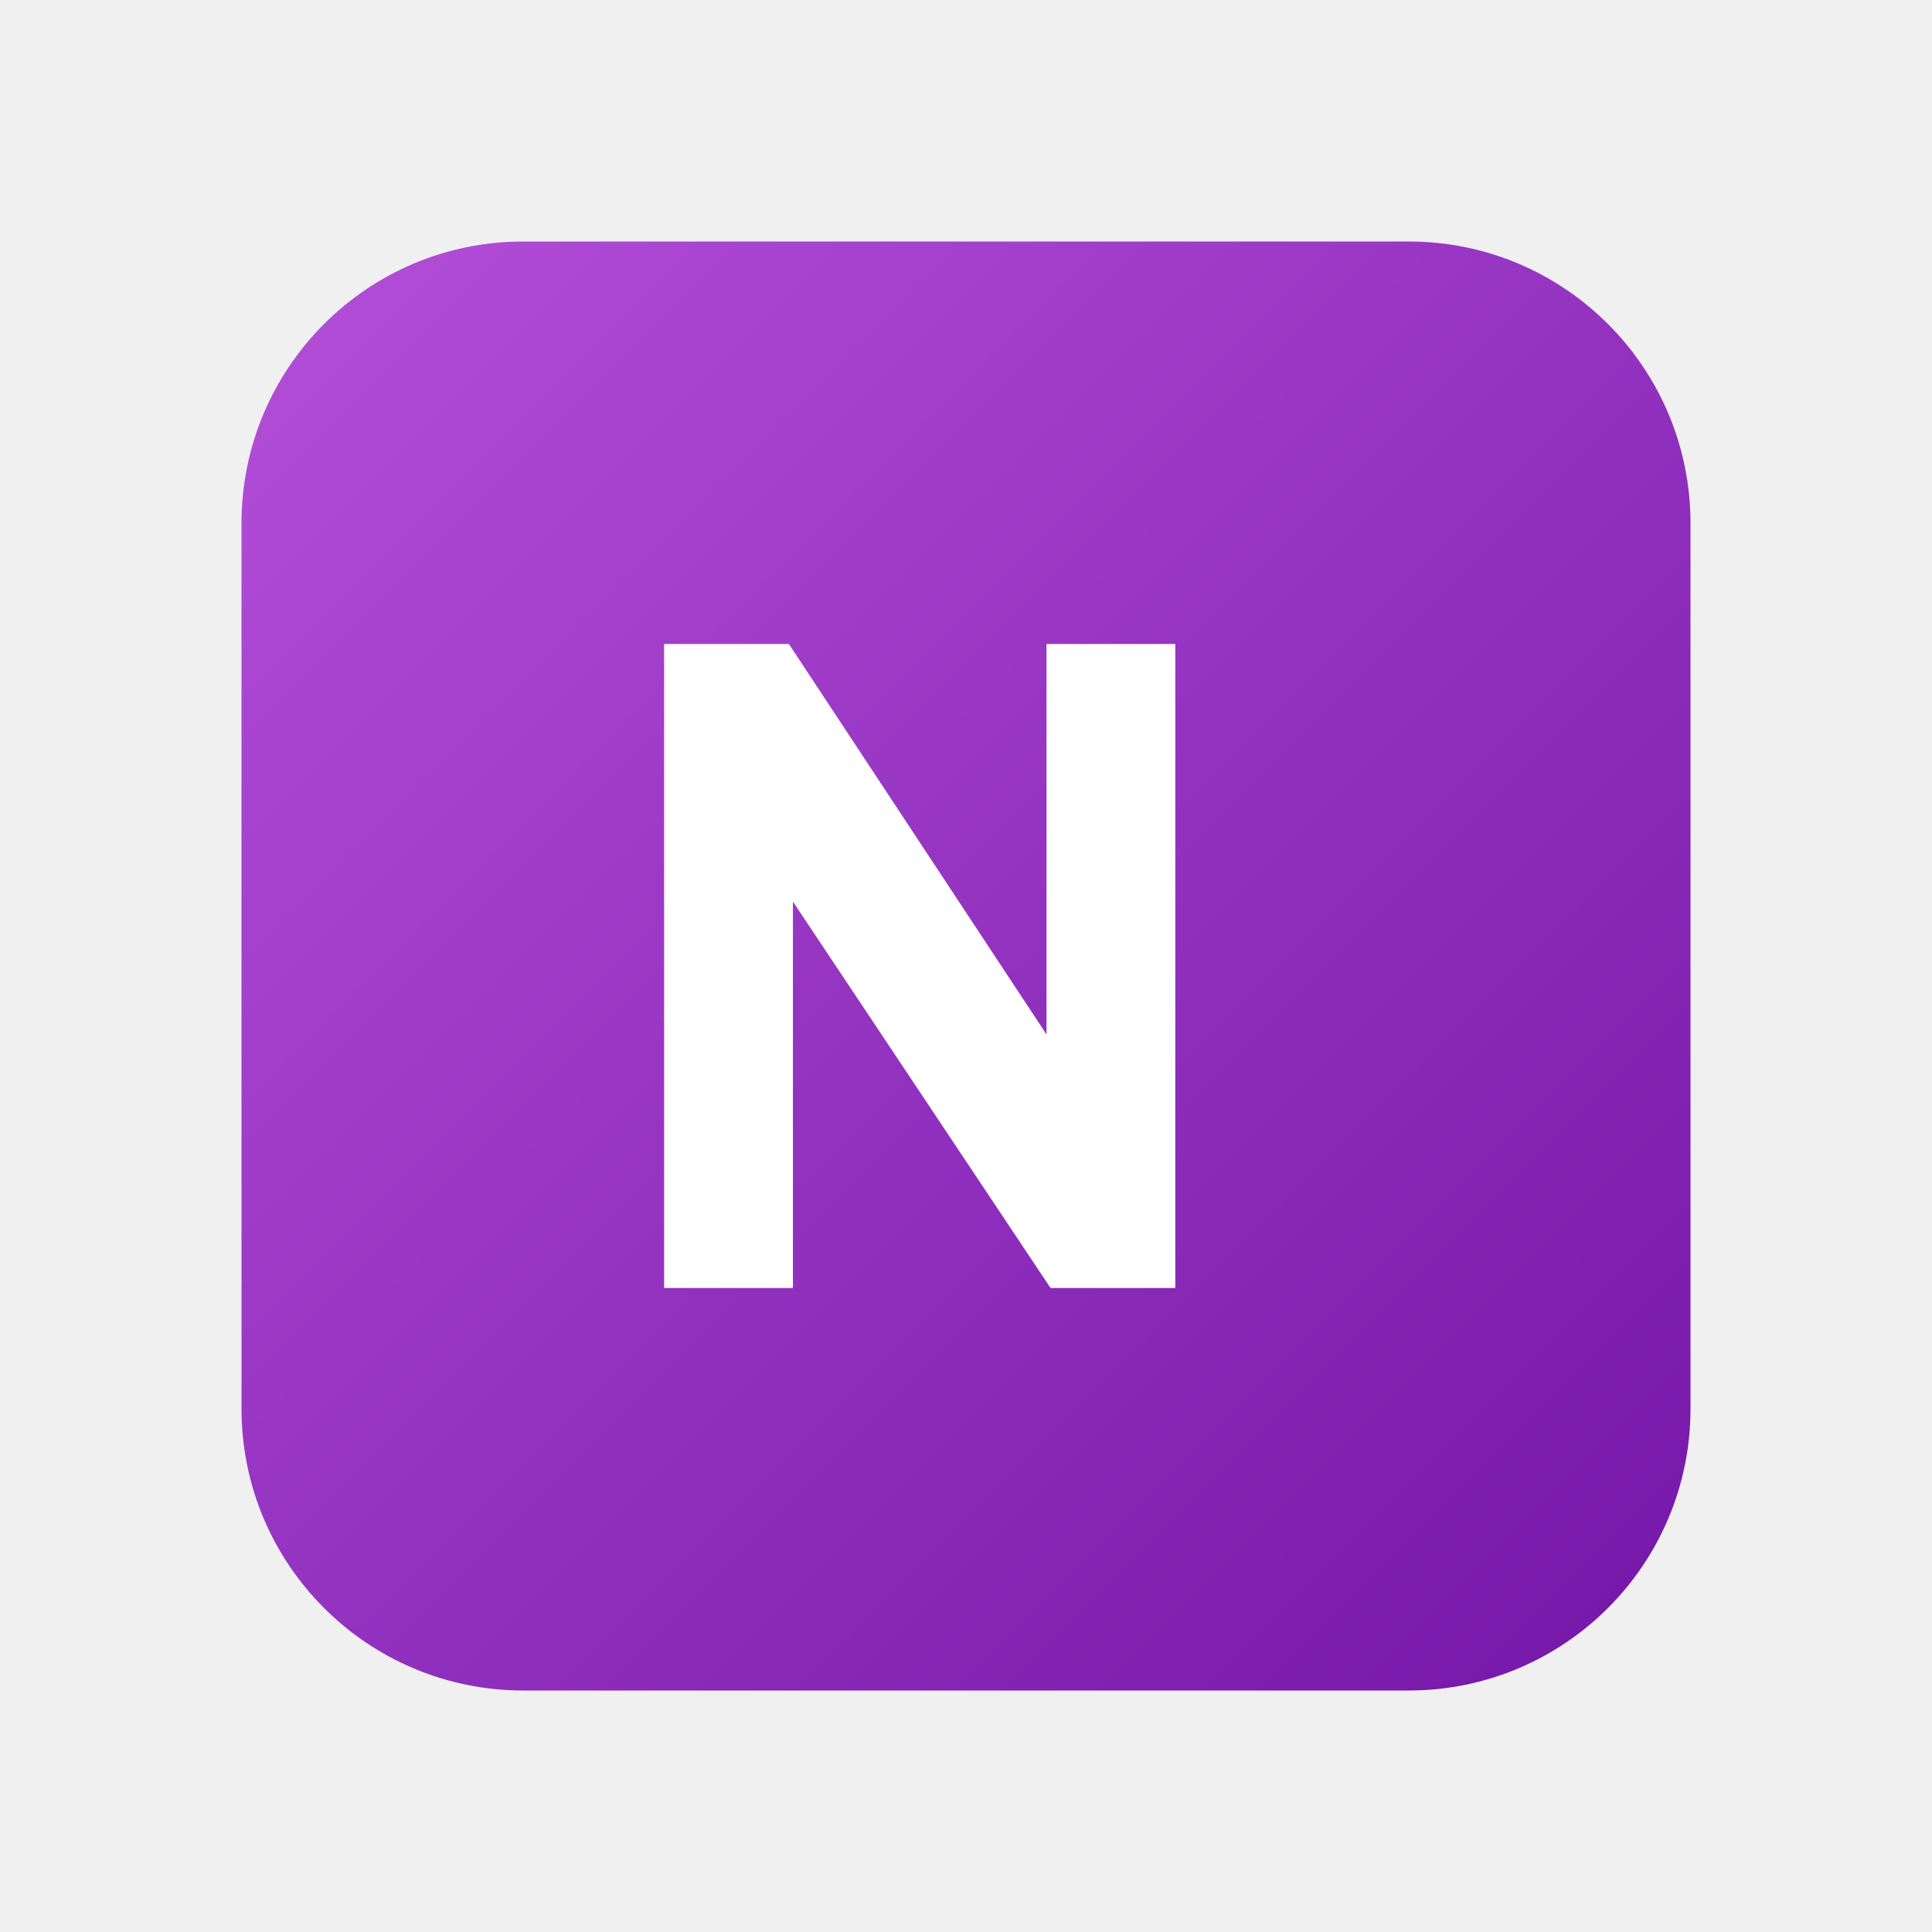
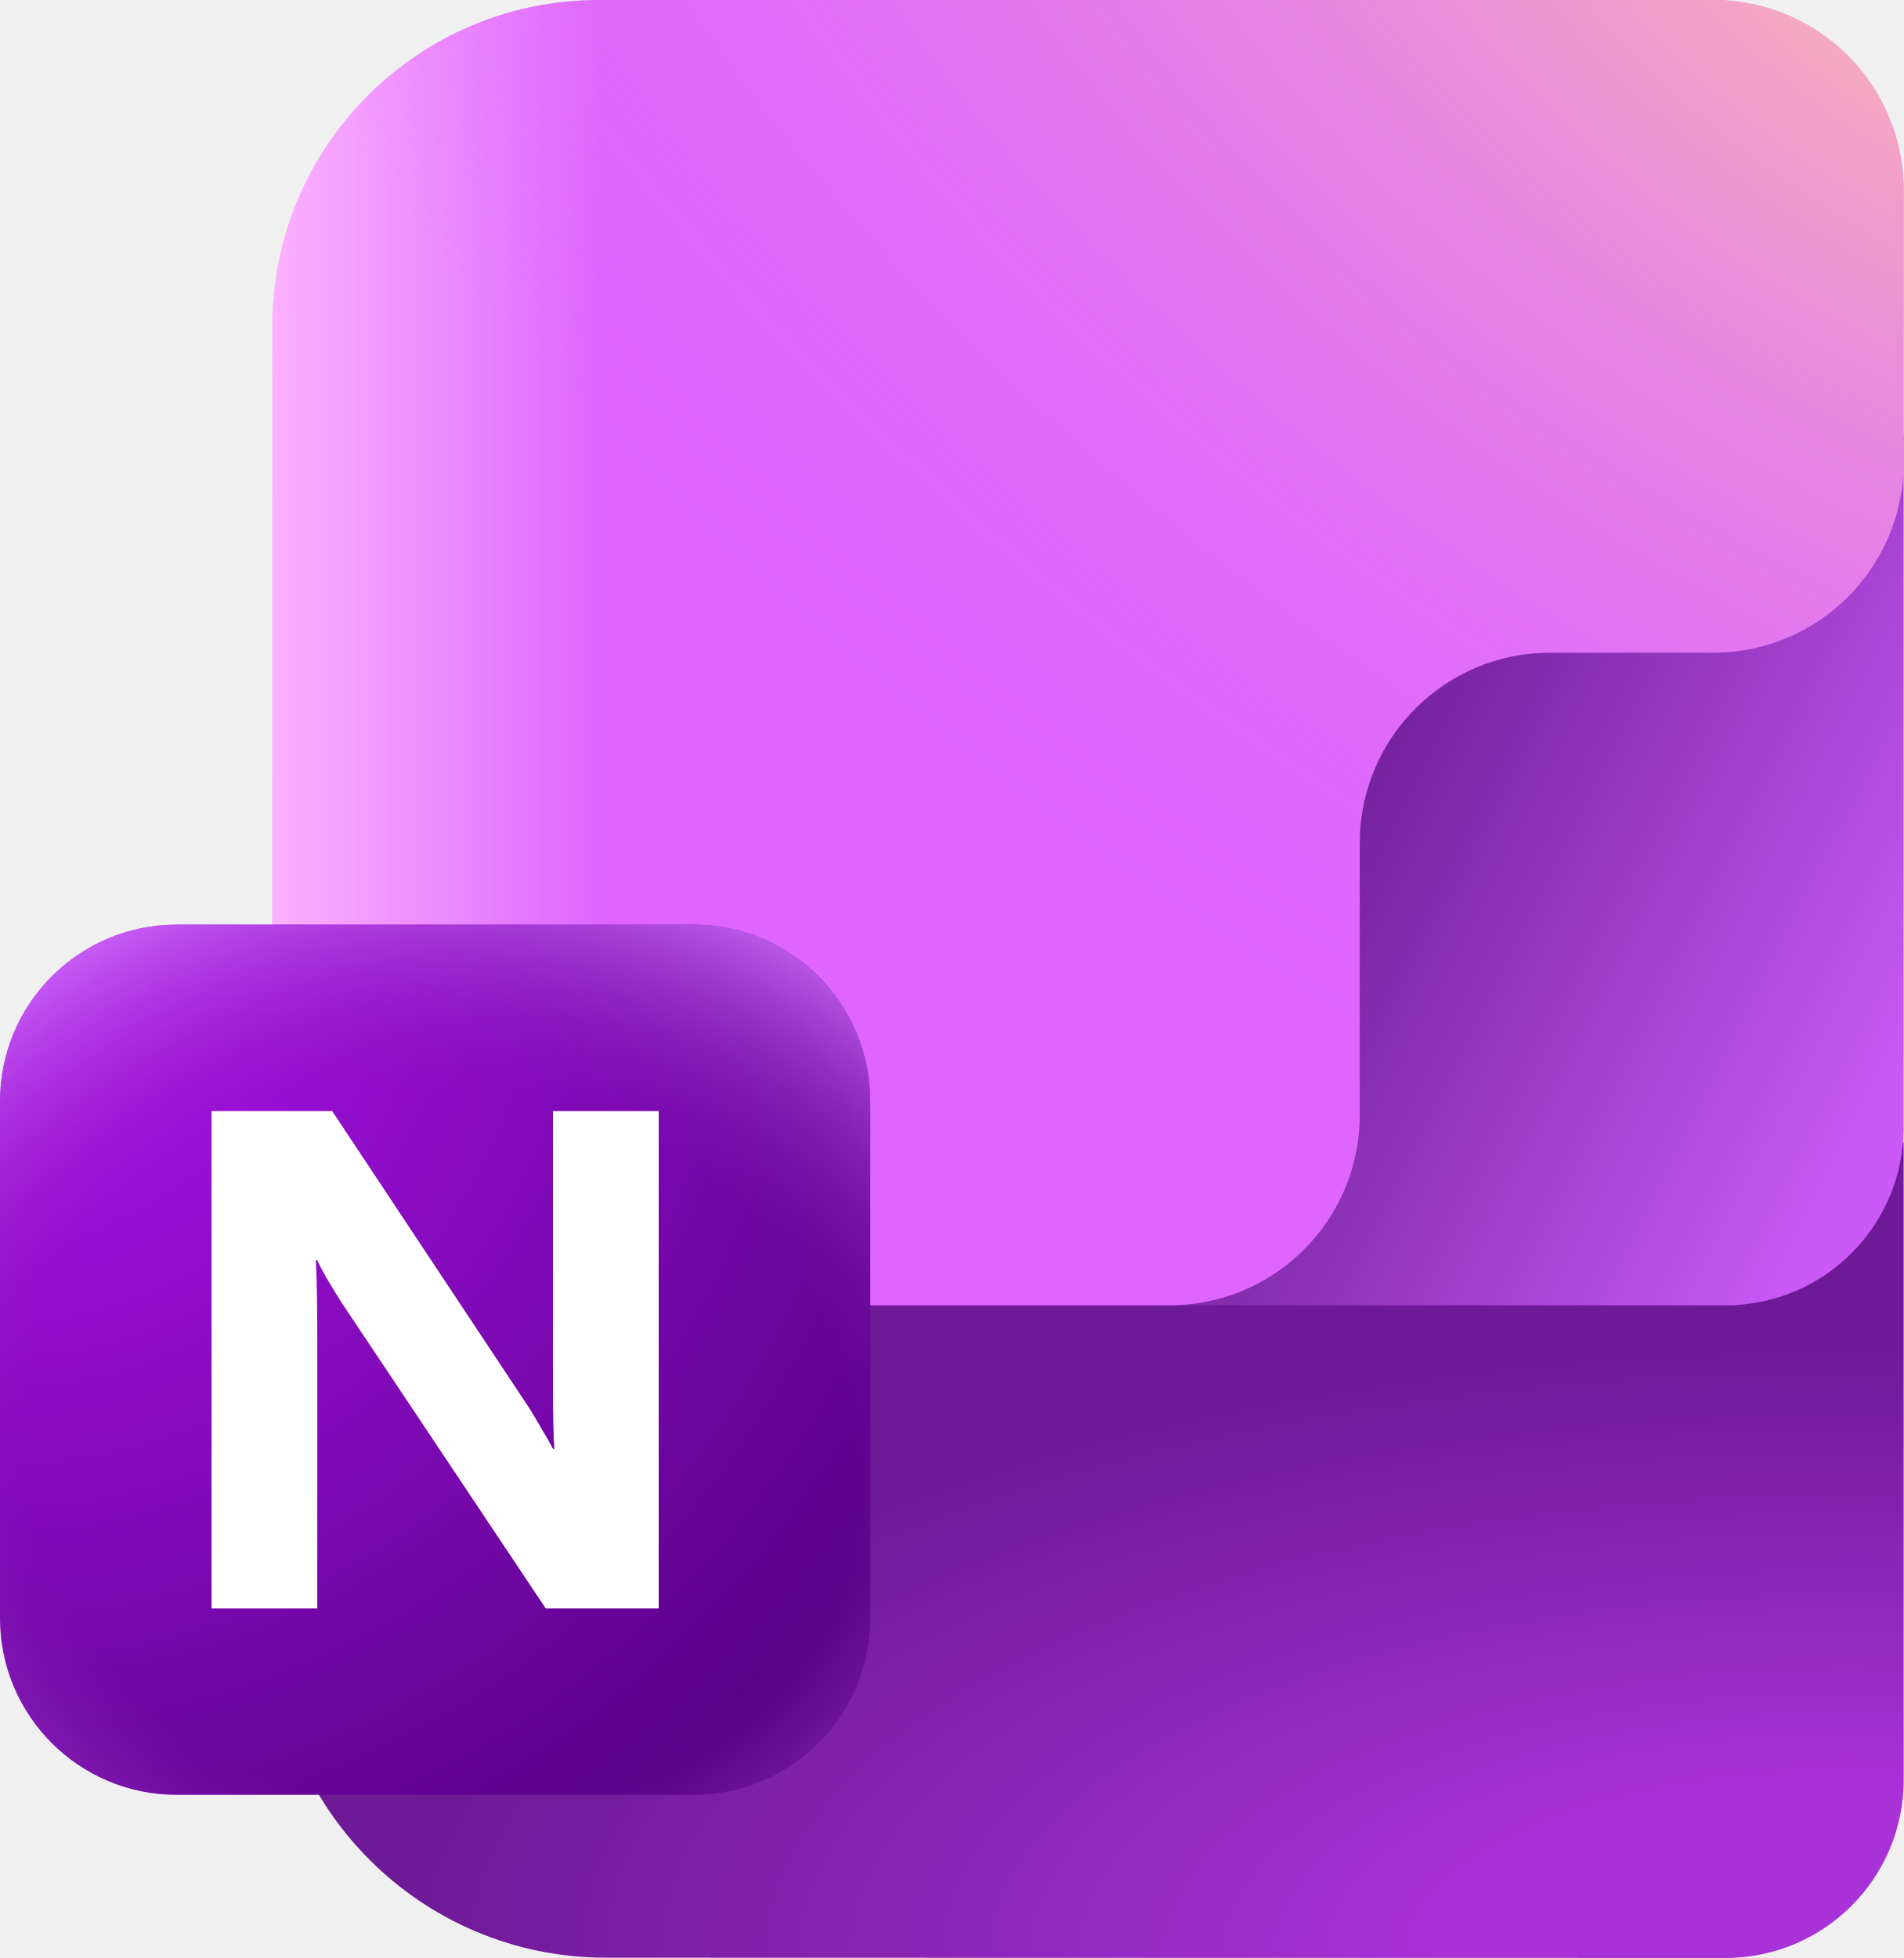
- <svg xmlns="http://www.w3.org/2000/svg" viewBox="0 0 48 48" width="48" height="48" role="img" aria-label="Microsoft OneNote">
+ <svg xmlns="http://www.w3.org/2000/svg" version="1.1" viewBox="60 90 525 540">
  <defs>
-     <linearGradient id="ong" x1="8" y1="8" x2="40" y2="40" gradientUnits="userSpaceOnUse">
-       <stop offset="0" stop-color="#B04CD6" />
-       <stop offset="1" stop-color="#7719AA" />
+     <radialGradient id="radial0" gradientUnits="userSpaceOnUse" cx="0" cy="0" fx="0" fy="0" r="1" gradientTransform="matrix(713.5995,0,0,300.7215,571.881,630)">
+       <stop offset="0.159" style="stop-color:rgb(66.275%,19.216%,84.706%);stop-opacity:1;" />
+       <stop offset="0.566" style="stop-color:rgb(43.137%,9.804%,58.824%);stop-opacity:1;" />
+     </radialGradient>
+     <linearGradient id="linear0" gradientUnits="userSpaceOnUse" x1="45.284" y1="22.752" x2="28.013" y2="14.022" gradientTransform="matrix(15,0,0,15,0,0)">
+       <stop offset="0.217" style="stop-color:rgb(79.216%,34.902%,96.863%);stop-opacity:1;" />
+       <stop offset="0.888" style="stop-color:rgb(41.176%,10.196%,56.471%);stop-opacity:1;" />
    </linearGradient>
+     <linearGradient id="linear1" gradientUnits="userSpaceOnUse" x1="40.327" y1="13.764" x2="9.007" y2="13.764" gradientTransform="matrix(15,0,0,15,0,0)">
+       <stop offset="0.807" style="stop-color:rgb(87.059%,40%,100%);stop-opacity:1;" />
+       <stop offset="1" style="stop-color:rgb(98.824%,69.412%,100%);stop-opacity:1;" />
+     </linearGradient>
+     <radialGradient id="radial1" gradientUnits="userSpaceOnUse" cx="0" cy="0" fx="0" fy="0" r="1" gradientTransform="matrix(-226.2125,369.3912,-649.5203,-397.7615,617.367,62.96445)">
+       <stop offset="0" style="stop-color:rgb(100%,78.039%,63.922%);stop-opacity:1;" />
+       <stop offset="0.831" style="stop-color:rgb(87.059%,40.392%,99.216%);stop-opacity:0;" />
+     </radialGradient>
+     <radialGradient id="radial2" gradientUnits="userSpaceOnUse" cx="0" cy="0" fx="0" fy="0" r="1" gradientTransform="matrix(239.9998,239.9998,-239.9998,239.9998,60,345)">
+       <stop offset="0.072" style="stop-color:rgb(67.451%,7.451%,92.157%);stop-opacity:1;" />
+       <stop offset="0.879" style="stop-color:rgb(34.51%,0%,52.941%);stop-opacity:1;" />
+     </radialGradient>
+     <radialGradient id="radial3" gradientUnits="userSpaceOnUse" cx="0" cy="0" fx="0" fy="0" r="1" gradientTransform="matrix(0.000000000000010287,168,-193.5,0.000000000000011848,180,489)">
+       <stop offset="0.585" style="stop-color:rgb(51.765%,12.157%,69.02%);stop-opacity:0;" />
+       <stop offset="0.969" style="stop-color:rgb(82.745%,45.098%,98.824%);stop-opacity:0.8;" />
+     </radialGradient>
  </defs>
-   <rect x="6" y="6" width="36" height="36" rx="7" fill="url(#ong)" />
-   <path fill="#fff" d="M16.5 32V16h3.1l6.4 9.7V16h3.2v16h-3.1l-6.4-9.6V32z" />
+   <g id="surface1">
+     <path style=" stroke:none;fill-rule:nonzero;fill:url(#radial0);" d="M 135 503.18 C 135 448.957 178.957 405 233.184 405 L 585 405 L 585 580.898 C 585 608.016 563.016 629.996 535.898 629.988 L 227.023 629.914 C 176.199 629.902 135 588.699 135 537.871 Z M 135 503.18 " />
+     <path style=" stroke:none;fill-rule:nonzero;fill:url(#linear0);" d="M 374.992 217.5 L 584.992 210 L 584.992 400.91 C 584.992 428.023 563.016 450 535.902 450 L 374.992 450 Z M 374.992 217.5 " />
+     <path style=" stroke:none;fill-rule:nonzero;fill:url(#linear1);" d="M 135.078 179.98 C 135.086 130.281 175.379 90 225.078 90 C 327.512 90 430.105 90 532.5 90 C 561.496 90 585 113.504 585 142.5 L 585 217.5 C 585 246.496 561.496 270 532.5 270 L 487.5 270 C 458.504 270 435 293.504 435 322.5 L 435 397.5 C 435 426.496 411.496 450 382.5 450 L 225 450 C 175.297 450 135 490.293 135 540 Z M 135.078 179.98 " />
+     <path style=" stroke:none;fill-rule:nonzero;fill:url(#radial1);" d="M 135.078 179.98 C 135.086 130.281 175.379 90 225.078 90 C 327.512 90 430.105 90 532.5 90 C 561.496 90 585 113.504 585 142.5 L 585 217.5 C 585 246.496 561.496 270 532.5 270 L 487.5 270 C 458.504 270 435 293.504 435 322.5 L 435 397.5 C 435 426.496 411.496 450 382.5 450 L 225 450 C 175.297 450 135 490.293 135 540 Z M 135.078 179.98 " />
+     <path style=" stroke:none;fill-rule:nonzero;fill:url(#radial2);" d="M 108.75 345 L 251.25 345 C 278.176 345 300 366.824 300 393.75 L 300 536.25 C 300 563.176 278.176 585 251.25 585 L 108.75 585 C 81.824 585 60 563.176 60 536.25 L 60 393.75 C 60 366.824 81.824 345 108.75 345 Z M 108.75 345 " />
+     <path style=" stroke:none;fill-rule:nonzero;fill:url(#radial3);" d="M 108.75 345 L 251.25 345 C 278.176 345 300 366.824 300 393.75 L 300 536.25 C 300 563.176 278.176 585 251.25 585 L 108.75 585 C 81.824 585 60 563.176 60 536.25 L 60 393.75 C 60 366.824 81.824 345 108.75 345 Z M 108.75 345 " />
+     <path style=" stroke:none;fill-rule:nonzero;fill:rgb(100%,100%,100%);fill-opacity:1;" d="M 241.656 533.57 L 210.492 533.57 L 154 448.934 C 152.406 446.383 151.066 444.184 149.984 442.336 C 148.898 440.422 148.07 438.828 147.5 437.555 L 147.117 437.555 C 147.242 439.977 147.34 443.035 147.402 446.734 C 147.465 450.434 147.5 454.766 147.5 459.738 L 147.5 533.57 L 118.344 533.57 L 118.344 396.43 L 151.609 396.43 L 206 478.391 C 207.148 480.238 208.262 482.121 209.348 484.031 C 210.492 485.883 211.547 487.73 212.5 489.578 L 212.883 489.578 C 212.754 487.984 212.66 485.625 212.598 482.504 C 212.531 479.316 212.5 475.395 212.5 470.738 L 212.5 396.43 L 241.656 396.43 Z M 241.656 533.57 " />
+   </g>
</svg>
